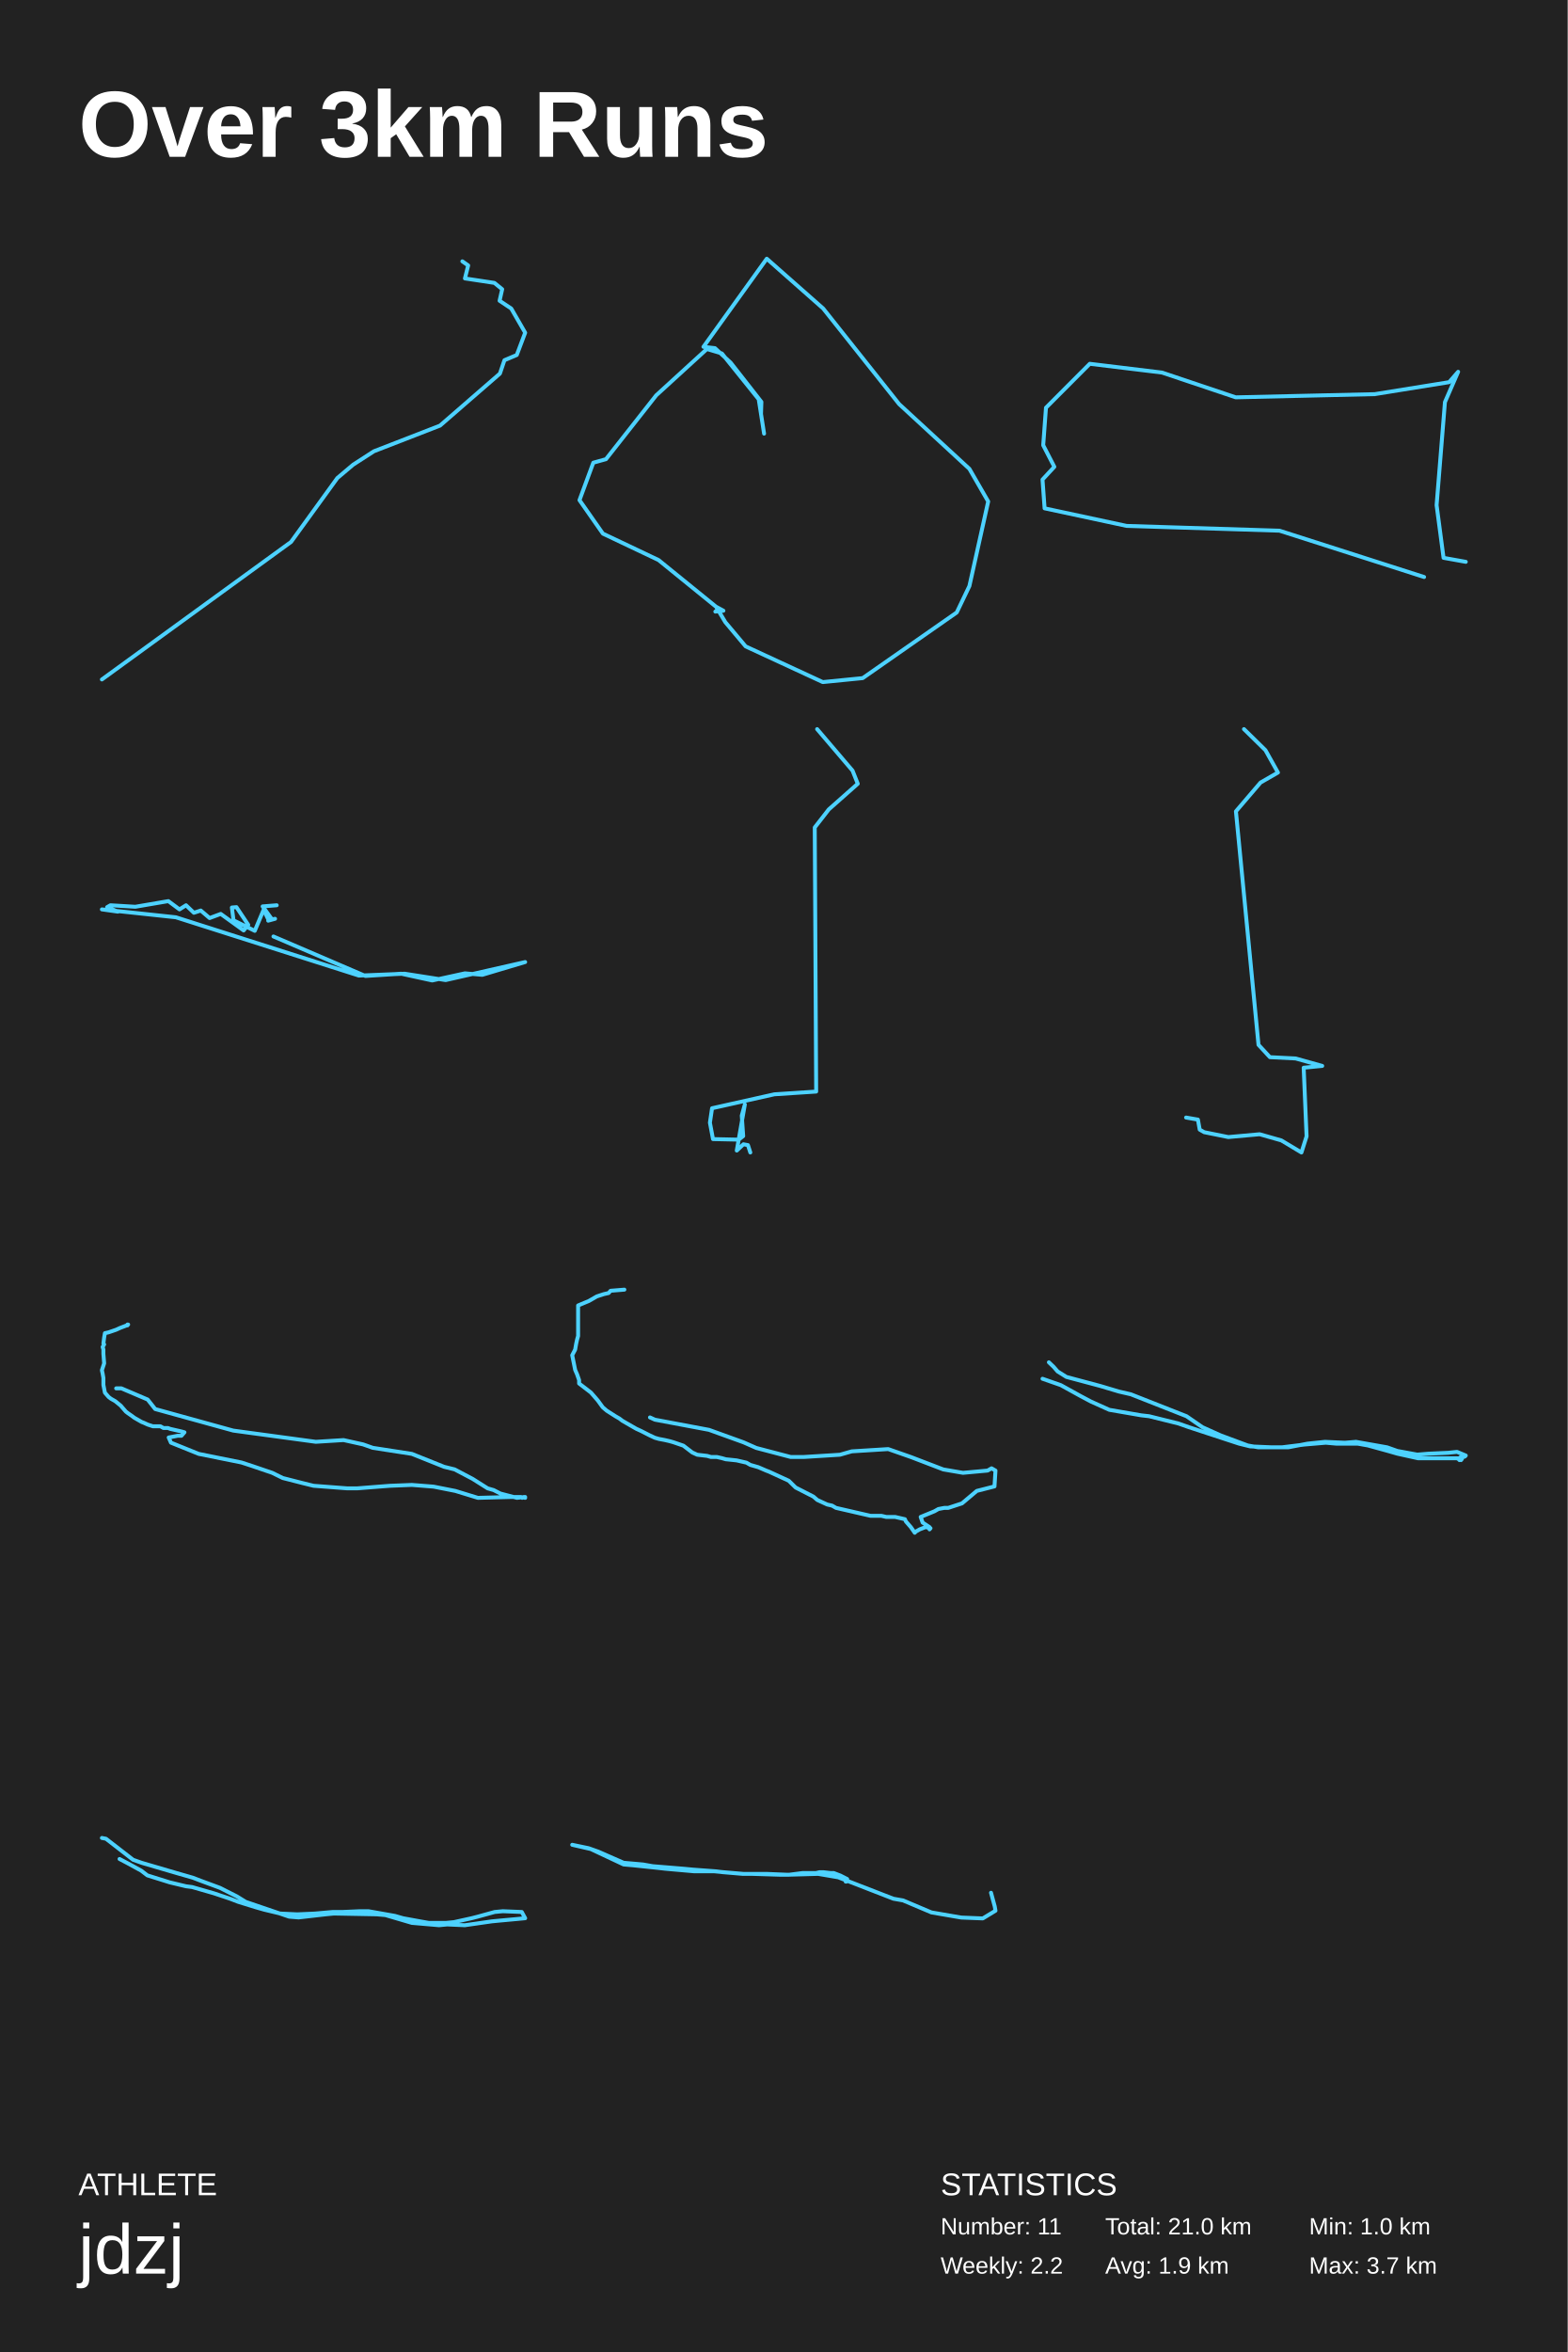
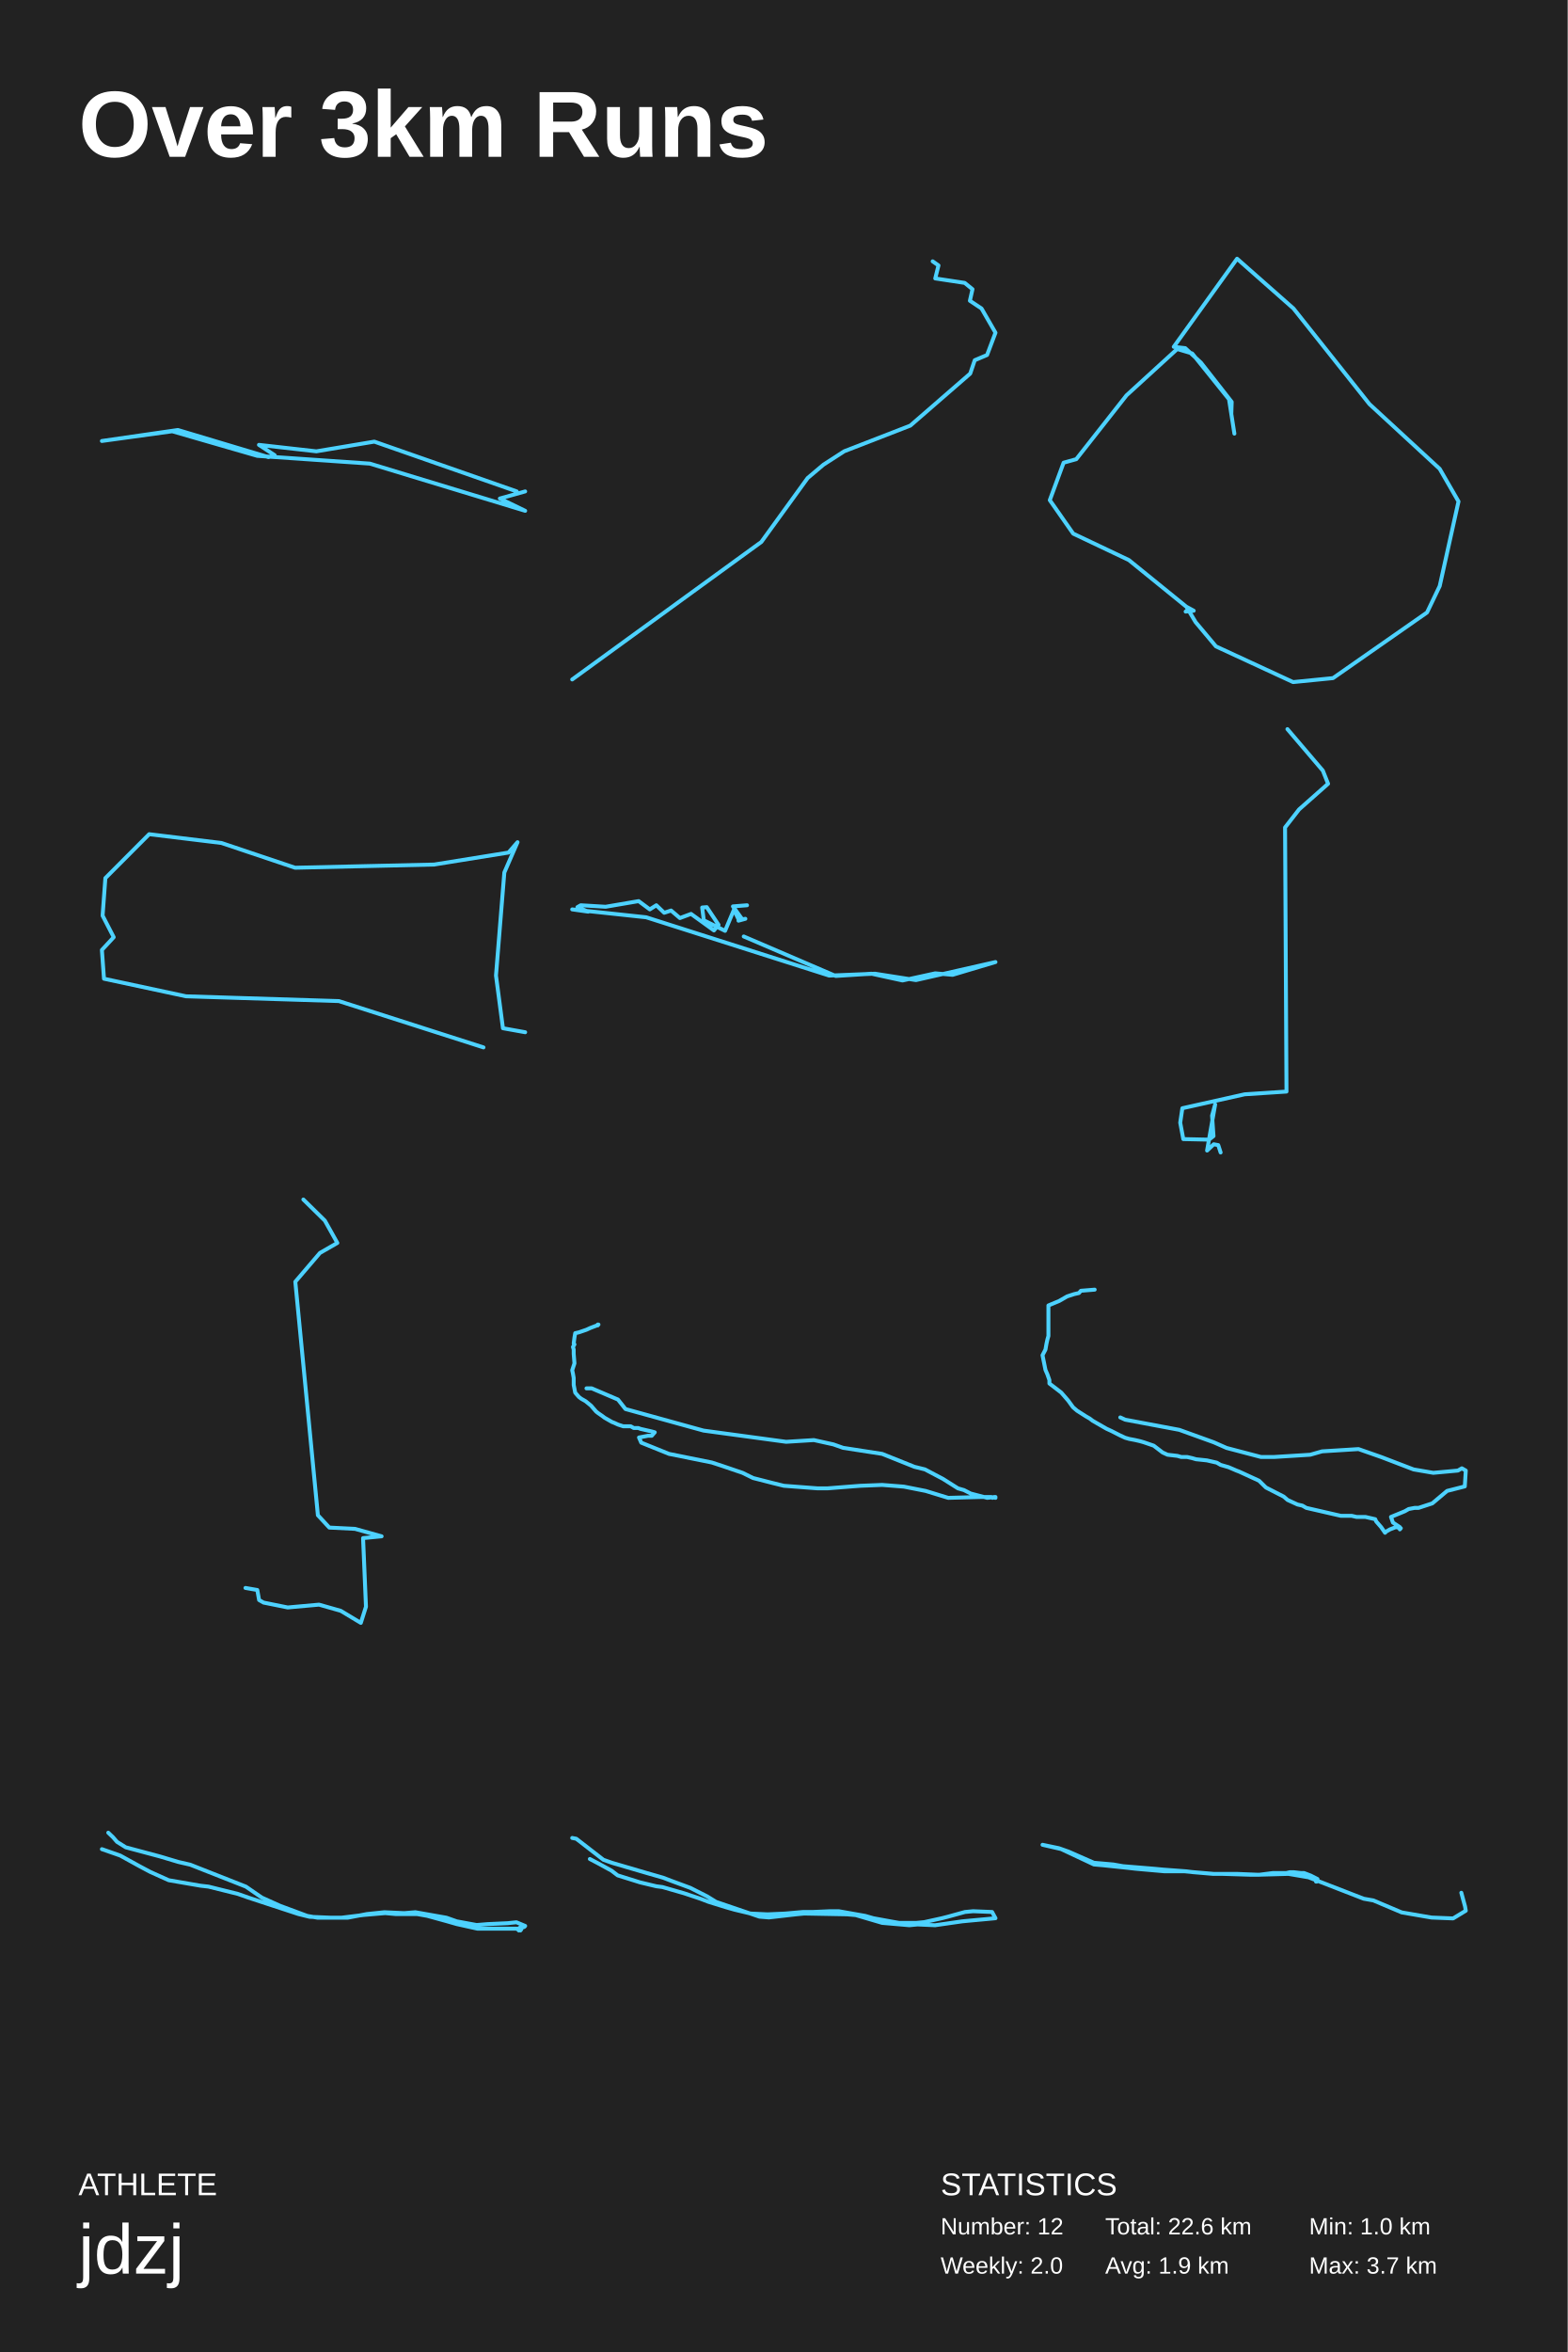
<svg xmlns="http://www.w3.org/2000/svg" baseProfile="full" height="300mm" version="1.1" viewBox="0,0,200,300" width="200mm">
  <defs />
  <rect fill="#222222" height="300" width="200" x="0" y="0" />
  <text fill="#FFFFFF" style="font-size:12px; font-family:Arial; font-weight:bold;" x="10" y="20">Over 3km Runs</text>
  <text fill="#FFFFFF" style="font-size:4px; font-family:Arial" x="10" y="280">ATHLETE</text>
  <text fill="#FFFFFF" style="font-size:9px; font-family:Arial" x="10" y="290">jdzj</text>
  <text fill="#FFFFFF" style="font-size:4px; font-family:Arial" x="120" y="280">STATISTICS</text>
-   <text fill="#FFFFFF" style="font-size:3px; font-family:Arial" x="120" y="285">Number: 11</text>
-   <text fill="#FFFFFF" style="font-size:3px; font-family:Arial" x="120" y="290">Weekly: 2.2</text>
-   <text fill="#FFFFFF" style="font-size:3px; font-family:Arial" x="141" y="285">Total: 21.0 km</text>
+   <text fill="#FFFFFF" style="font-size:3px; font-family:Arial" x="120" y="285">Number: 12</text>
+   <text fill="#FFFFFF" style="font-size:3px; font-family:Arial" x="120" y="290">Weekly: 2.0</text>
+   <text fill="#FFFFFF" style="font-size:3px; font-family:Arial" x="141" y="285">Total: 22.6 km</text>
  <text fill="#FFFFFF" style="font-size:3px; font-family:Arial" x="141" y="290">Avg: 1.9 km</text>
  <text fill="#FFFFFF" style="font-size:3px; font-family:Arial" x="167" y="285">Min: 1.0 km</text>
  <text fill="#FFFFFF" style="font-size:3px; font-family:Arial" x="167" y="290">Max: 3.7 km</text>
-   <polyline fill="none" points="58.985,33.334 59.728,33.855 59.315,35.515 63.075,36.084 64.067,36.89 63.736,38.359 65.223,39.355 67.0,42.436 65.926,45.281 64.356,45.945 63.777,47.651 56.134,54.288 47.705,57.559 45.061,59.266 43.037,60.973 37.129,69.126 13.0,86.666" stroke="#4dd2ff" stroke-linecap="round" stroke-linejoin="round" stroke-width="0.5" />
-   <polyline fill="none" points="97.479,55.309 96.793,50.926 92.093,45.082 90.184,44.52 83.721,50.42 77.308,58.568 75.692,59.017 73.929,63.794 76.916,68.064 84.015,71.435 91.701,77.673 91.261,78.01 92.289,77.897 91.359,77.392 92.534,79.358 95.129,82.449 104.969,87.0 110.061,86.494 122.056,78.122 123.672,74.751 126.071,63.962 123.672,59.804 114.712,51.544 105.018,39.35 97.821,33.0 89.743,44.239 91.212,44.407 93.219,46.262 97.136,51.263 97.087,52.836" stroke="#4dd2ff" stroke-linecap="round" stroke-linejoin="round" stroke-width="0.5" />
-   <polyline fill="none" points="181.68,73.597 163.236,67.69 143.729,67.079 133.266,64.838 133.0,61.171 134.507,59.542 133.089,56.792 133.443,52.005 139.03,46.403 148.251,47.523 157.65,50.681 175.384,50.273 184.872,48.746 186.025,47.421 184.34,51.292 183.276,64.431 184.163,71.153 187.0,71.662" stroke="#4dd2ff" stroke-linecap="round" stroke-linejoin="round" stroke-width="0.5" />
-   <polyline fill="none" points="34.884,119.448 46.619,124.485 51.172,124.197 55.139,125.061 59.316,124.149 61.529,124.341 67.0,122.71 56.852,125.013 51.631,124.197 45.784,124.437 22.439,117.002 13.0,115.994 15.046,116.282 13.668,115.707 14.086,115.467 17.26,115.659 21.478,114.939 22.898,115.994 23.733,115.467 24.735,116.426 25.613,116.138 26.74,117.098 28.16,116.57 31.084,118.681 31.668,117.961 30.165,115.707 29.58,115.755 29.789,117.386 32.503,118.729 33.631,116.042 34.258,117.338 35.093,117.194 34.216,117.434 34.717,117.29 33.506,115.611 35.302,115.467" stroke="#4dd2ff" stroke-linecap="round" stroke-linejoin="round" stroke-width="0.5" />
-   <polyline fill="none" points="95.724,147.0 95.42,146.059 94.844,145.955 93.995,146.756 95.026,140.869 94.632,142.297 94.814,144.91 94.238,145.363 90.962,145.293 90.568,143.203 90.841,141.357 98.787,139.58 104.125,139.231 103.943,105.543 105.732,103.243 109.432,99.968 108.765,98.296 104.246,93.0" stroke="#4dd2ff" stroke-linecap="round" stroke-linejoin="round" stroke-width="0.5" />
-   <polyline fill="none" points="151.314,142.544 152.826,142.806 153.054,144.084 153.625,144.412 156.705,145.034 160.699,144.674 163.466,145.46 166.033,147.0 166.689,144.936 166.318,136.188 168.686,135.958 165.291,135.008 162.011,134.844 160.556,133.271 157.675,103.486 160.813,99.816 163.038,98.538 161.441,95.687 158.702,93.0" stroke="#4dd2ff" stroke-linecap="round" stroke-linejoin="round" stroke-width="0.5" />
-   <polyline fill="none" points="14.819,177.086 15.489,177.086 18.84,178.515 19.798,179.725 29.755,182.474 40.287,183.904 43.83,183.684 46.319,184.234 47.564,184.674 52.543,185.444 56.66,187.093 58.0,187.423 60.298,188.633 62.213,189.842 62.979,190.062 63.84,190.502 65.947,191.052 67.0,190.942 66.904,190.942 66.904,190.942 66.617,191.052 66.809,190.942 66.904,190.942 67.0,191.052 66.426,190.942 65.181,190.942 60.968,191.052 58.096,190.172 55.319,189.623 52.543,189.403 49.766,189.513 48.33,189.623 45.553,189.842 44.309,189.842 40.0,189.513 38.66,189.183 36.074,188.523 34.734,187.863 32.149,186.983 30.809,186.543 25.351,185.444 21.809,184.014 21.521,183.354 22.67,183.134 23.149,183.134 23.532,182.694 23.149,182.584 22.191,182.364 21.713,182.254 21.426,182.145 20.851,182.145 20.468,181.925 19.989,181.925 19.511,181.925 18.84,181.705 18.362,181.485 18.074,181.375 17.117,180.825 16.83,180.605 16.351,180.275 16.064,180.055 15.777,179.725 15.394,179.285 14.723,178.735 14.149,178.405 13.862,178.186 13.383,177.636 13.191,176.646 13.191,175.766 13.096,175.216 13.0,174.776 13.287,173.897 13.191,172.687 13.191,172.137 13.096,171.807 13.287,171.477 13.191,171.367 13.287,170.597 13.383,170.048 13.862,169.938 14.819,169.608 15.298,169.388 15.585,169.278 16.16,169.058 16.255,169.058 16.255,168.948 16.351,168.948" stroke="#4dd2ff" stroke-linecap="round" stroke-linejoin="round" stroke-width="0.5" />
-   <polyline fill="none" points="82.921,180.793 83.549,181.082 90.456,182.38 94.851,183.967 96.484,184.688 100.879,185.842 102.512,185.842 107.158,185.553 108.665,185.121 113.312,184.832 116.2,185.842 117.707,186.419 120.344,187.429 122.856,187.861 125.995,187.573 126.498,187.284 127.0,187.573 126.874,189.592 124.614,190.169 122.73,191.756 121.851,192.044 120.972,192.333 120.47,192.333 119.716,192.477 119.214,192.765 117.456,193.487 117.707,194.208 118.586,194.785 118.586,194.929 118.586,195.073 118.712,194.929 118.084,194.785 117.33,195.073 117.079,195.218 116.828,195.362 116.702,195.506 116.702,195.506 116.2,194.785 115.949,194.496 115.572,194.064 115.447,193.775 114.191,193.487 113.688,193.487 113.06,193.487 112.433,193.342 111.679,193.342 111.051,193.342 109.795,193.054 109.167,192.91 108.54,192.765 107.912,192.621 106.656,192.333 106.153,192.044 105.526,191.9 104.898,191.612 104.27,191.323 103.767,190.89 102.637,190.313 101.507,189.736 100.628,188.871 100.0,188.582 99.372,188.294 98.744,188.005 98.116,187.717 97.74,187.573 96.735,187.14 96.233,186.996 95.73,186.852 95.228,186.563 94.6,186.419 93.972,186.275 92.591,186.13 92.088,185.986 91.46,185.842 90.707,185.842 90.205,185.698 88.949,185.553 88.321,185.265 87.191,184.399 85.935,183.967 85.433,183.822 84.805,183.678 84.051,183.534 83.549,183.39 82.921,183.101 81.791,182.524 81.163,182.236 80.66,181.947 79.405,181.226 79.028,180.938 78.526,180.649 77.395,179.928 76.893,179.495 76.265,178.63 75.386,177.62 73.879,176.466 73.879,176.033 73.628,175.312 73.377,174.735 73.0,172.86 73.377,172.139 73.502,171.418 73.628,170.841 73.753,170.408 73.753,169.687 73.753,167.812 73.753,166.513 75.135,165.936 76.14,165.359 77.019,165.071 77.647,164.927 77.898,164.638 79.656,164.494" stroke="#4dd2ff" stroke-linecap="round" stroke-linejoin="round" stroke-width="0.5" />
-   <polyline fill="none" points="133.812,173.763 134.421,174.346 134.929,174.929 136.045,175.628 140.41,176.794 142.744,177.493 144.267,177.843 151.372,180.641 153.402,182.04 155.737,183.09 159.188,184.372 160.508,184.605 162.944,184.605 164.365,184.605 166.801,184.139 169.034,183.906 171.571,184.022 172.992,183.906 176.951,184.605 178.271,185.071 180.808,185.538 182.229,185.421 184.767,185.305 185.883,185.188 187.0,185.654 186.898,185.771 186.594,185.888 186.492,186.004 186.492,186.121 186.391,186.004 186.188,186.237 186.188,186.004 186.289,186.121 186.391,186.237 186.289,186.121 186.492,185.888 186.391,185.888 186.289,185.888 186.289,186.004 186.289,185.888 186.289,185.888 186.289,185.888 186.289,186.004 186.188,186.004 186.188,186.004 186.086,186.004 185.985,186.004 186.188,186.004 186.188,186.004 186.188,186.004 186.086,186.004 186.086,186.121 185.883,186.004 183.549,186.004 180.91,186.004 178.271,185.421 177.053,185.071 174.515,184.372 173.195,184.139 170.455,184.139 169.135,184.022 166.395,184.255 163.553,184.605 162.233,184.605 159.492,184.489 158.071,184.139 151.677,182.04 150.357,181.574 146.602,180.641 145.586,180.525 141.526,179.825 139.192,178.776 137.872,178.076 135.335,176.677 133.0,175.861" stroke="#4dd2ff" stroke-linecap="round" stroke-linejoin="round" stroke-width="0.5" />
-   <polyline fill="none" points="13.0,234.434 13.519,234.533 16.981,237.217 18.106,237.614 22.519,238.907 24.596,239.503 25.635,239.901 28.058,240.795 30.221,241.889 31.346,242.584 36.885,244.473 38.096,244.572 41.558,244.175 42.596,244.075 48.048,244.175 49.173,244.274 52.548,245.268 56.01,245.566 57.048,245.467 59.298,245.566 62.76,245.069 63.798,244.97 65.962,244.771 67.0,244.672 66.567,243.876 64.144,243.777 63.106,243.876 60.942,244.473 60.163,244.672 57.913,245.169 56.875,245.268 54.712,245.268 53.587,245.069 51.423,244.672 50.385,244.373 47.01,243.777 45.885,243.777 43.635,243.876 42.423,243.876 40.173,244.075 37.923,244.175 35.76,244.075 33.683,243.578 32.644,243.28 30.394,242.584 29.356,242.187 27.279,241.491 24.51,240.696 23.731,240.596 21.654,240.099 18.798,239.205 18.019,238.608 16.202,237.614 15.25,237.117" stroke="#4dd2ff" stroke-linecap="round" stroke-linejoin="round" stroke-width="0.5" />
-   <polyline fill="none" points="126.43,241.42 126.905,243.167 127.0,243.713 125.384,244.696 122.627,244.586 118.824,243.931 115.211,242.402 113.975,242.184 106.94,239.454 104.373,239.017 100.475,239.126 97.813,239.017 95.912,239.017 94.771,239.017 92.204,238.799 91.349,238.69 88.401,238.471 87.261,238.362 83.268,238.034 82.032,237.816 79.56,237.598 76.327,236.178 75.092,235.741 73.0,235.304 75.377,235.85 77.468,236.833 79.56,237.816 80.796,237.925 83.933,238.253 84.884,238.362 87.356,238.58 88.592,238.69 91.158,238.69 92.299,238.799 94.866,239.017 96.007,239.017 99.525,239.126 100.665,239.126 102.377,238.908 102.947,238.908 103.327,238.908 103.708,238.908 104.088,238.908 104.563,238.799 105.039,238.799 105.989,238.908 106.37,238.908 107.225,239.236 108.081,239.672 107.986,239.891 107.986,240 107.891,240" stroke="#4dd2ff" stroke-linecap="round" stroke-linejoin="round" stroke-width="0.5" />
+   <polyline fill="none" points="65.923,62.681 47.755,56.33 40.359,57.567 33.035,56.742 35.045,58.062 34.255,58.309 22.694,54.845 13.0,56.247 21.976,55.01 32.819,58.144 47.181,59.134 67.0,65.155 63.769,63.588 67.0,62.681" stroke="#4dd2ff" stroke-linecap="round" stroke-linejoin="round" stroke-width="0.5" />
+   <polyline fill="none" points="118.985,33.334 119.728,33.855 119.315,35.515 123.075,36.084 124.067,36.89 123.736,38.359 125.223,39.355 127.0,42.436 125.926,45.281 124.356,45.945 123.777,47.651 116.134,54.288 107.705,57.559 105.061,59.266 103.037,60.973 97.129,69.126 73.0,86.666" stroke="#4dd2ff" stroke-linecap="round" stroke-linejoin="round" stroke-width="0.5" />
+   <polyline fill="none" points="157.479,55.309 156.793,50.926 152.093,45.082 150.184,44.52 143.721,50.42 137.308,58.568 135.692,59.017 133.929,63.794 136.916,68.064 144.015,71.435 151.701,77.673 151.261,78.01 152.289,77.897 151.359,77.392 152.534,79.358 155.129,82.449 164.969,87.0 170.061,86.494 182.056,78.122 183.672,74.751 186.071,63.962 183.672,59.804 174.712,51.544 165.018,39.35 157.821,33.0 149.743,44.239 151.212,44.407 153.219,46.262 157.136,51.263 157.087,52.836" stroke="#4dd2ff" stroke-linecap="round" stroke-linejoin="round" stroke-width="0.5" />
+   <polyline fill="none" points="61.68,133.597 43.236,127.69 23.729,127.079 13.266,124.838 13.0,121.171 14.507,119.542 13.089,116.792 13.443,112.005 19.03,106.403 28.251,107.523 37.65,110.681 55.384,110.273 64.872,108.746 66.025,107.421 64.34,111.292 63.276,124.431 64.163,131.153 67.0,131.662" stroke="#4dd2ff" stroke-linecap="round" stroke-linejoin="round" stroke-width="0.5" />
+   <polyline fill="none" points="94.884,119.448 106.619,124.485 111.172,124.197 115.139,125.061 119.316,124.149 121.529,124.341 127.0,122.71 116.852,125.013 111.631,124.197 105.784,124.437 82.439,117.002 73.0,115.994 75.046,116.282 73.668,115.707 74.086,115.467 77.26,115.659 81.478,114.939 82.898,115.994 83.733,115.467 84.735,116.426 85.613,116.138 86.74,117.098 88.16,116.57 91.084,118.681 91.668,117.961 90.165,115.707 89.58,115.755 89.789,117.386 92.503,118.729 93.631,116.042 94.258,117.338 95.093,117.194 94.216,117.434 94.717,117.29 93.506,115.611 95.302,115.467" stroke="#4dd2ff" stroke-linecap="round" stroke-linejoin="round" stroke-width="0.5" />
+   <polyline fill="none" points="155.724,147.0 155.42,146.059 154.844,145.955 153.995,146.756 155.026,140.869 154.632,142.297 154.814,144.91 154.238,145.363 150.962,145.293 150.568,143.203 150.841,141.357 158.787,139.58 164.125,139.231 163.943,105.543 165.732,103.243 169.432,99.968 168.765,98.296 164.246,93.0" stroke="#4dd2ff" stroke-linecap="round" stroke-linejoin="round" stroke-width="0.5" />
+   <polyline fill="none" points="31.314,202.544 32.826,202.806 33.054,204.084 33.625,204.412 36.705,205.034 40.699,204.674 43.466,205.46 46.033,207.0 46.689,204.936 46.318,196.188 48.686,195.958 45.291,195.008 42.011,194.844 40.556,193.271 37.675,163.486 40.813,159.816 43.038,158.538 41.441,155.687 38.702,153.0" stroke="#4dd2ff" stroke-linecap="round" stroke-linejoin="round" stroke-width="0.5" />
+   <polyline fill="none" points="74.819,177.086 75.489,177.086 78.84,178.515 79.798,179.725 89.755,182.474 100.287,183.904 103.83,183.684 106.319,184.234 107.564,184.674 112.543,185.444 116.66,187.093 118.0,187.423 120.298,188.633 122.213,189.842 122.979,190.062 123.84,190.502 125.947,191.052 127.0,190.942 126.904,190.942 126.904,190.942 126.617,191.052 126.809,190.942 126.904,190.942 127.0,191.052 126.426,190.942 125.181,190.942 120.968,191.052 118.096,190.172 115.319,189.623 112.543,189.403 109.766,189.513 108.33,189.623 105.553,189.842 104.309,189.842 100.0,189.513 98.66,189.183 96.074,188.523 94.734,187.863 92.149,186.983 90.809,186.543 85.351,185.444 81.809,184.014 81.521,183.354 82.67,183.134 83.149,183.134 83.532,182.694 83.149,182.584 82.191,182.364 81.713,182.254 81.426,182.145 80.851,182.145 80.468,181.925 79.989,181.925 79.511,181.925 78.84,181.705 78.362,181.485 78.074,181.375 77.117,180.825 76.83,180.605 76.351,180.275 76.064,180.055 75.777,179.725 75.394,179.285 74.723,178.735 74.149,178.405 73.862,178.186 73.383,177.636 73.191,176.646 73.191,175.766 73.096,175.216 73.0,174.776 73.287,173.897 73.191,172.687 73.191,172.137 73.096,171.807 73.287,171.477 73.191,171.367 73.287,170.597 73.383,170.048 73.862,169.938 74.819,169.608 75.298,169.388 75.585,169.278 76.16,169.058 76.255,169.058 76.255,168.948 76.351,168.948" stroke="#4dd2ff" stroke-linecap="round" stroke-linejoin="round" stroke-width="0.5" />
+   <polyline fill="none" points="142.921,180.793 143.549,181.082 150.456,182.38 154.851,183.967 156.484,184.688 160.879,185.842 162.512,185.842 167.158,185.553 168.665,185.121 173.312,184.832 176.2,185.842 177.707,186.419 180.344,187.429 182.856,187.861 185.995,187.573 186.498,187.284 187.0,187.573 186.874,189.592 184.614,190.169 182.73,191.756 181.851,192.044 180.972,192.333 180.47,192.333 179.716,192.477 179.214,192.765 177.456,193.487 177.707,194.208 178.586,194.785 178.586,194.929 178.586,195.073 178.712,194.929 178.084,194.785 177.33,195.073 177.079,195.218 176.828,195.362 176.702,195.506 176.702,195.506 176.2,194.785 175.949,194.496 175.572,194.064 175.447,193.775 174.191,193.487 173.688,193.487 173.06,193.487 172.433,193.342 171.679,193.342 171.051,193.342 169.795,193.054 169.167,192.91 168.54,192.765 167.912,192.621 166.656,192.333 166.153,192.044 165.526,191.9 164.898,191.612 164.27,191.323 163.767,190.89 162.637,190.313 161.507,189.736 160.628,188.871 160.0,188.582 159.372,188.294 158.744,188.005 158.116,187.717 157.74,187.573 156.735,187.14 156.233,186.996 155.73,186.852 155.228,186.563 154.6,186.419 153.972,186.275 152.591,186.13 152.088,185.986 151.46,185.842 150.707,185.842 150.205,185.698 148.949,185.553 148.321,185.265 147.191,184.399 145.935,183.967 145.433,183.822 144.805,183.678 144.051,183.534 143.549,183.39 142.921,183.101 141.791,182.524 141.163,182.236 140.66,181.947 139.405,181.226 139.028,180.938 138.526,180.649 137.395,179.928 136.893,179.495 136.265,178.63 135.386,177.62 133.879,176.466 133.879,176.033 133.628,175.312 133.377,174.735 133.0,172.86 133.377,172.139 133.502,171.418 133.628,170.841 133.753,170.408 133.753,169.687 133.753,167.812 133.753,166.513 135.135,165.936 136.14,165.359 137.019,165.071 137.647,164.927 137.898,164.638 139.656,164.494" stroke="#4dd2ff" stroke-linecap="round" stroke-linejoin="round" stroke-width="0.5" />
+   <polyline fill="none" points="13.812,233.763 14.421,234.346 14.929,234.929 16.045,235.628 20.41,236.794 22.744,237.493 24.267,237.843 31.372,240.641 33.402,242.04 35.737,243.09 39.188,244.372 40.508,244.605 42.944,244.605 44.365,244.605 46.801,244.139 49.034,243.906 51.571,244.022 52.992,243.906 56.951,244.605 58.271,245.071 60.808,245.538 62.229,245.421 64.767,245.305 65.883,245.188 67.0,245.654 66.898,245.771 66.594,245.888 66.492,246.004 66.492,246.121 66.391,246.004 66.188,246.237 66.188,246.004 66.289,246.121 66.391,246.237 66.289,246.121 66.492,245.888 66.391,245.888 66.289,245.888 66.289,246.004 66.289,245.888 66.289,245.888 66.289,245.888 66.289,246.004 66.188,246.004 66.188,246.004 66.086,246.004 65.985,246.004 66.188,246.004 66.188,246.004 66.188,246.004 66.086,246.004 66.086,246.121 65.883,246.004 63.549,246.004 60.91,246.004 58.271,245.421 57.053,245.071 54.515,244.372 53.195,244.139 50.455,244.139 49.135,244.022 46.395,244.255 43.553,244.605 42.233,244.605 39.492,244.489 38.071,244.139 31.677,242.04 30.357,241.574 26.602,240.641 25.586,240.525 21.526,239.825 19.192,238.776 17.872,238.076 15.335,236.677 13.0,235.861" stroke="#4dd2ff" stroke-linecap="round" stroke-linejoin="round" stroke-width="0.5" />
+   <polyline fill="none" points="73.0,234.434 73.519,234.533 76.981,237.217 78.106,237.614 82.519,238.907 84.596,239.503 85.635,239.901 88.058,240.795 90.221,241.889 91.346,242.584 96.885,244.473 98.096,244.572 101.558,244.175 102.596,244.075 108.048,244.175 109.173,244.274 112.548,245.268 116.01,245.566 117.048,245.467 119.298,245.566 122.76,245.069 123.798,244.97 125.962,244.771 127.0,244.672 126.567,243.876 124.144,243.777 123.106,243.876 120.942,244.473 120.163,244.672 117.913,245.169 116.875,245.268 114.712,245.268 113.587,245.069 111.423,244.672 110.385,244.373 107.01,243.777 105.885,243.777 103.635,243.876 102.423,243.876 100.173,244.075 97.923,244.175 95.76,244.075 93.683,243.578 92.644,243.28 90.394,242.584 89.356,242.187 87.279,241.491 84.51,240.696 83.731,240.596 81.654,240.099 78.798,239.205 78.019,238.608 76.202,237.614 75.25,237.117" stroke="#4dd2ff" stroke-linecap="round" stroke-linejoin="round" stroke-width="0.5" />
+   <polyline fill="none" points="186.43,241.42 186.905,243.167 187.0,243.713 185.384,244.696 182.627,244.586 178.824,243.931 175.211,242.402 173.975,242.184 166.94,239.454 164.373,239.017 160.475,239.126 157.813,239.017 155.912,239.017 154.771,239.017 152.204,238.799 151.349,238.69 148.401,238.471 147.261,238.362 143.268,238.034 142.032,237.816 139.56,237.598 136.327,236.178 135.092,235.741 133.0,235.304 135.377,235.85 137.468,236.833 139.56,237.816 140.796,237.925 143.933,238.253 144.884,238.362 147.356,238.58 148.592,238.69 151.158,238.69 152.299,238.799 154.866,239.017 156.007,239.017 159.525,239.126 160.665,239.126 162.377,238.908 162.947,238.908 163.327,238.908 163.708,238.908 164.088,238.908 164.563,238.799 165.039,238.799 165.989,238.908 166.37,238.908 167.225,239.236 168.081,239.672 167.986,239.891 167.986,240 167.891,240" stroke="#4dd2ff" stroke-linecap="round" stroke-linejoin="round" stroke-width="0.5" />
</svg>
